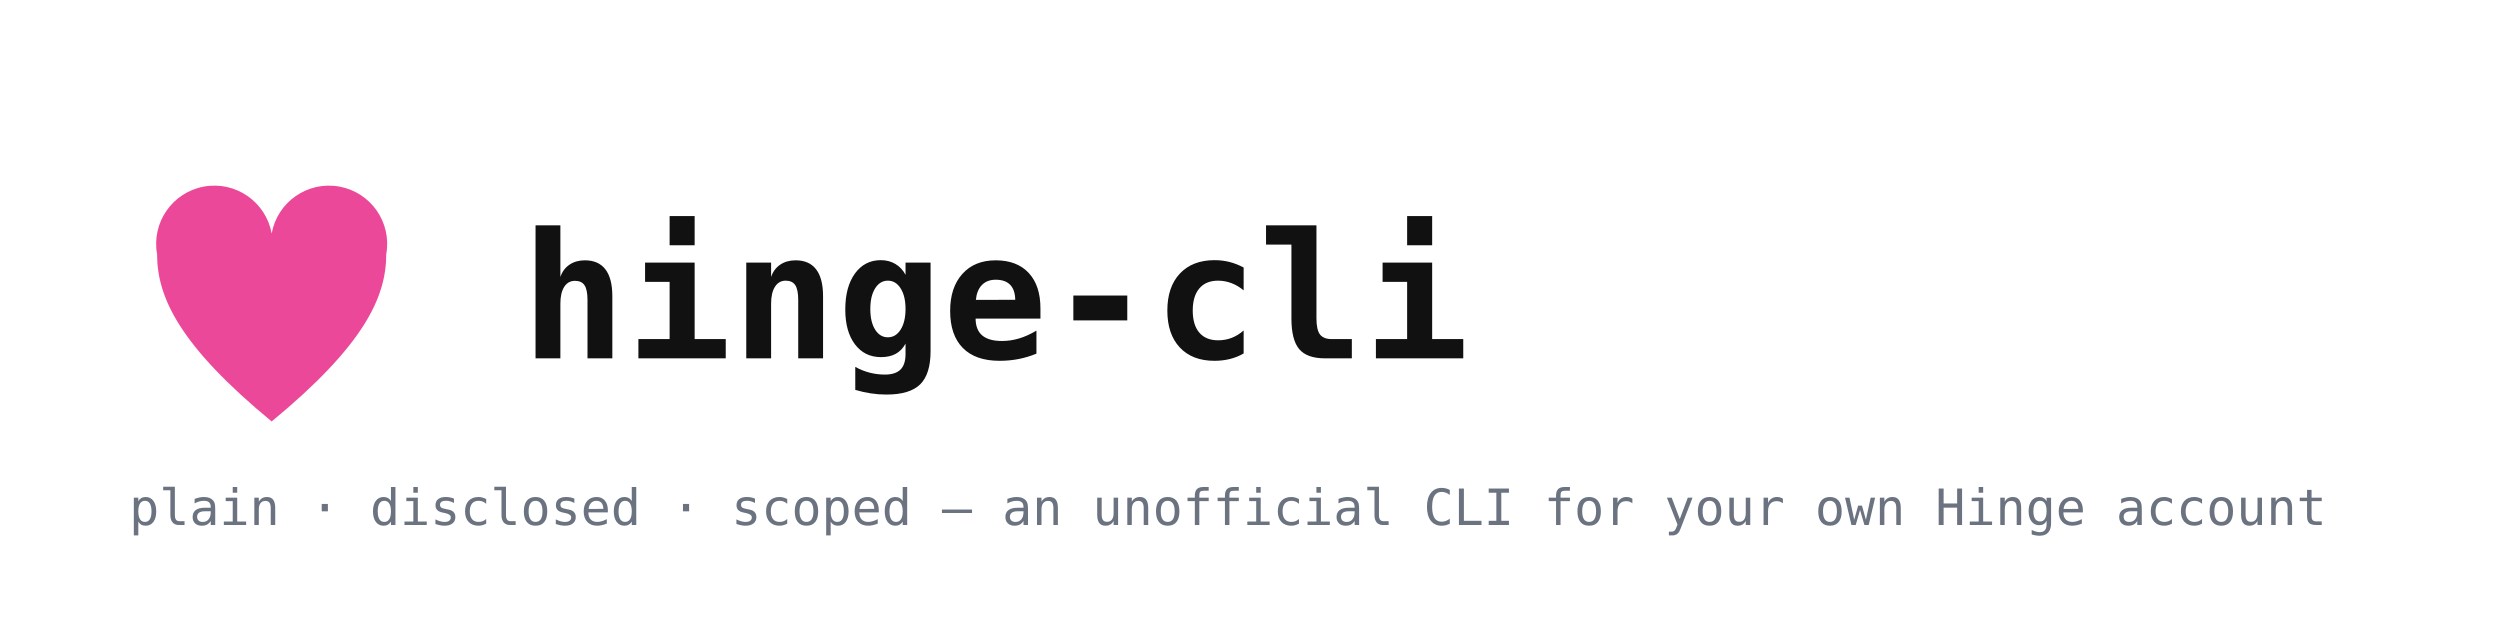
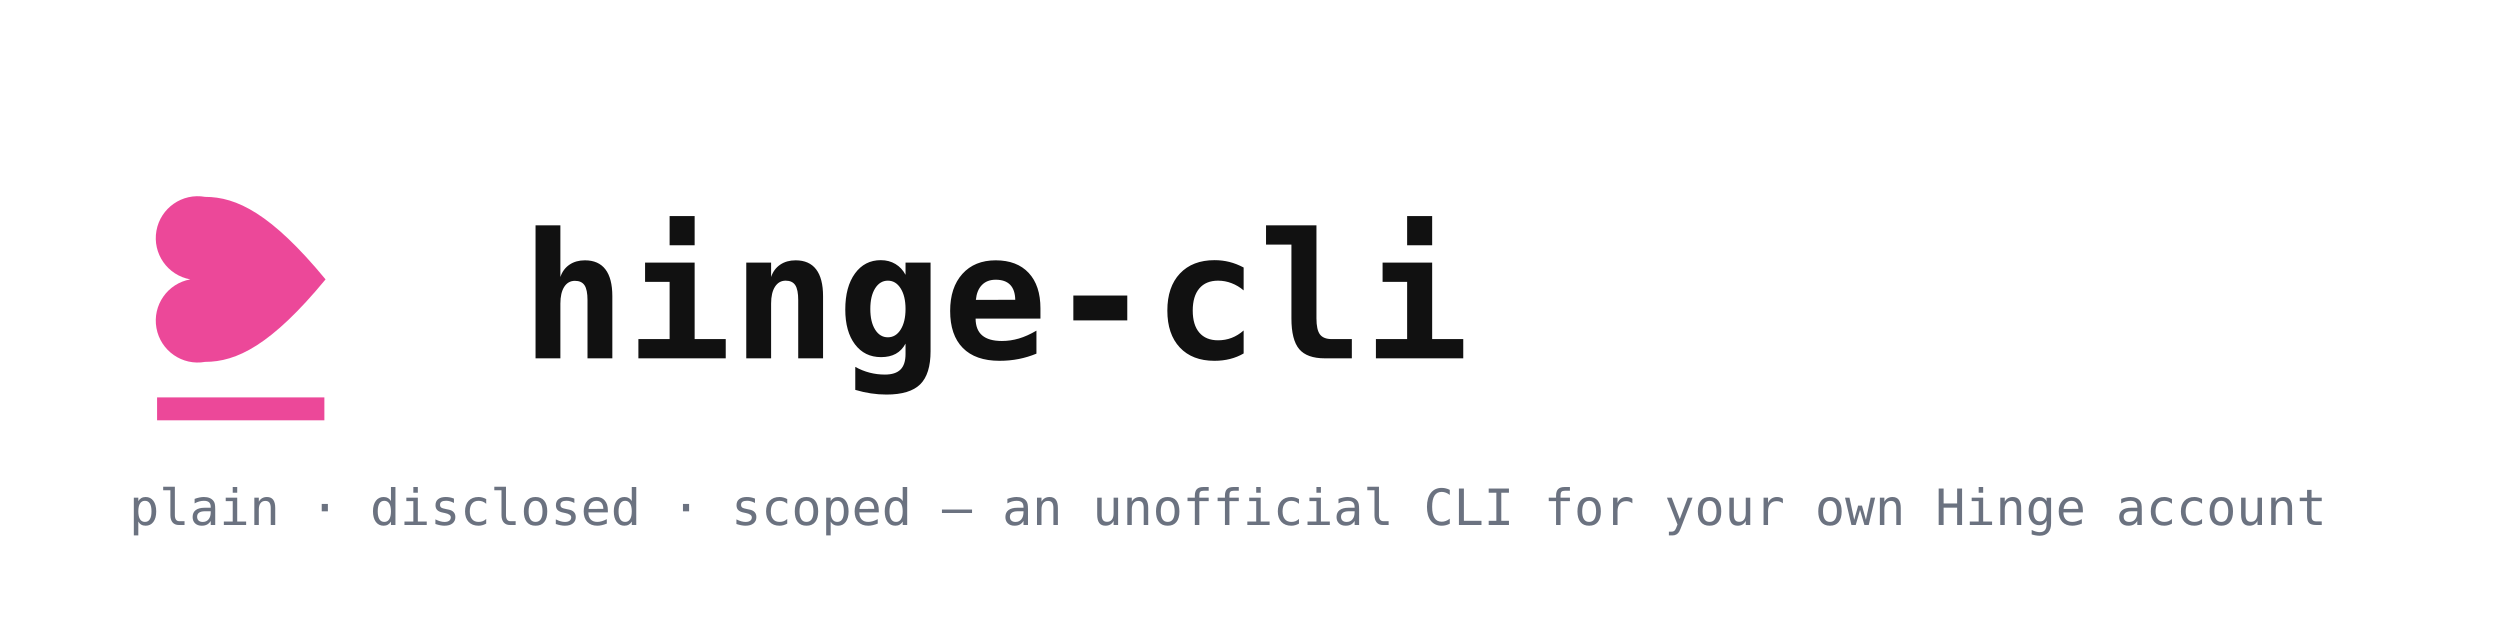
<svg xmlns="http://www.w3.org/2000/svg" viewBox="0 0 1200 300" role="img" aria-label="hinge-cli">
  <g transform="translate(60,78) scale(0.55)">
-     <path d="M128 226 C48 160 28 118 28 80 A50 50 0 0 1 128 62 A50 50 0 0 1 228 80 C228 118 208 160 128 226 Z" fill="#ec4899" />
+     <g transform="translate(116 102) scale(0.72) rotate(-90) translate(-128 -144)">
+       <path d="M128 226 C48 160 28 118 28 80 A50 50 0 0 1 128 62 A50 50 0 0 1 228 80 C228 118 208 160 128 226 Z" fill="#ec4899" />
+     </g>
+     <rect x="28" y="205" width="146" height="20" fill="#ec4899" />
  </g>
  <text x="250" y="172" font-family="ui-monospace, SFMono-Regular, Menlo, Consolas, monospace" font-size="84" font-weight="700" fill="#111111">hinge-cli</text>
  <text x="62" y="252" font-family="ui-monospace, SFMono-Regular, Menlo, Consolas, monospace" font-size="24" fill="#6b7280">plain · disclosed · scoped — an unofficial CLI for your own Hinge account</text>
</svg>
